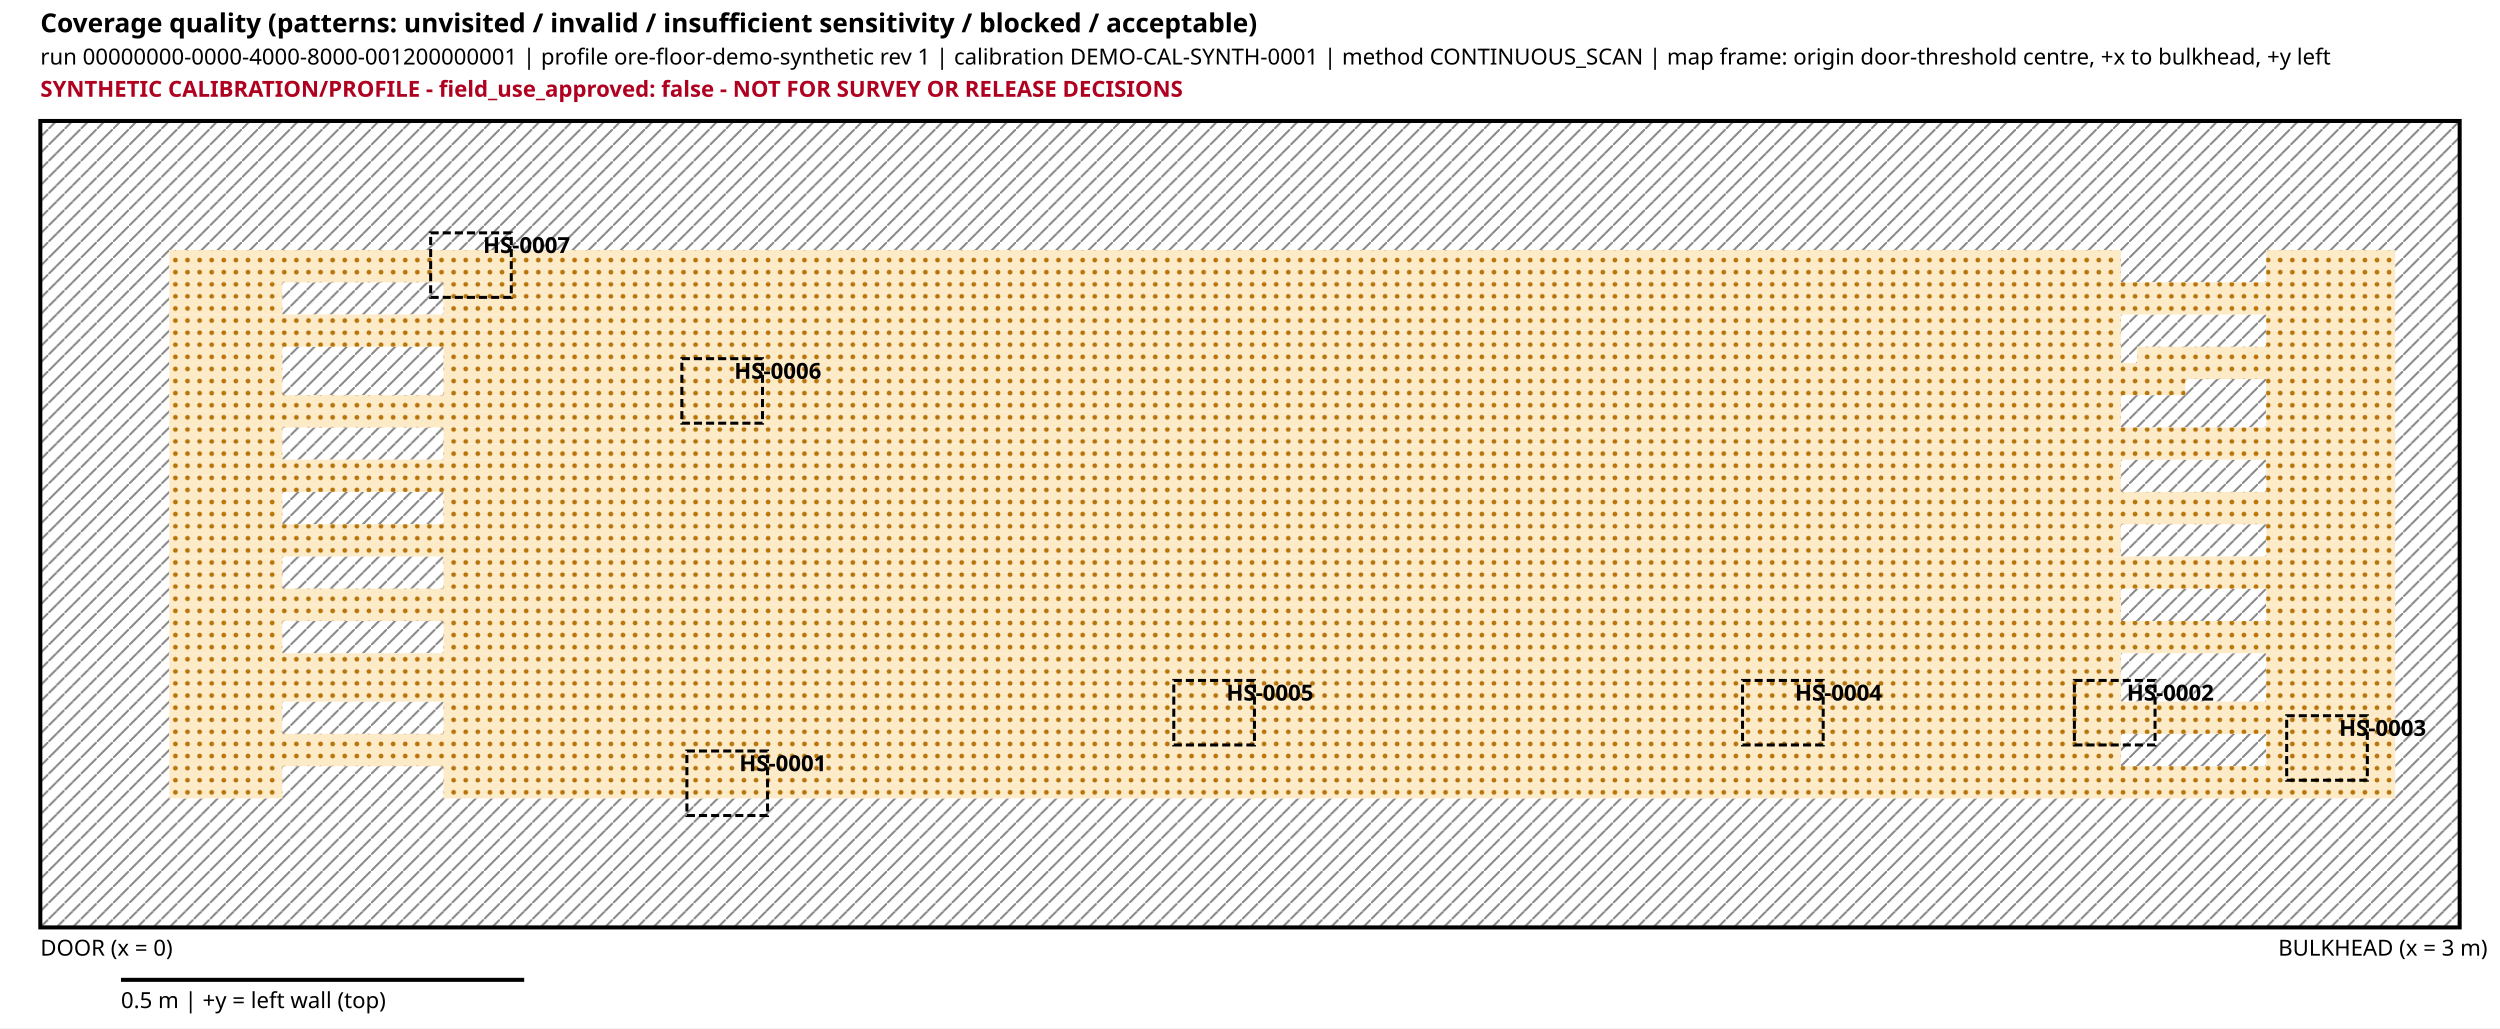
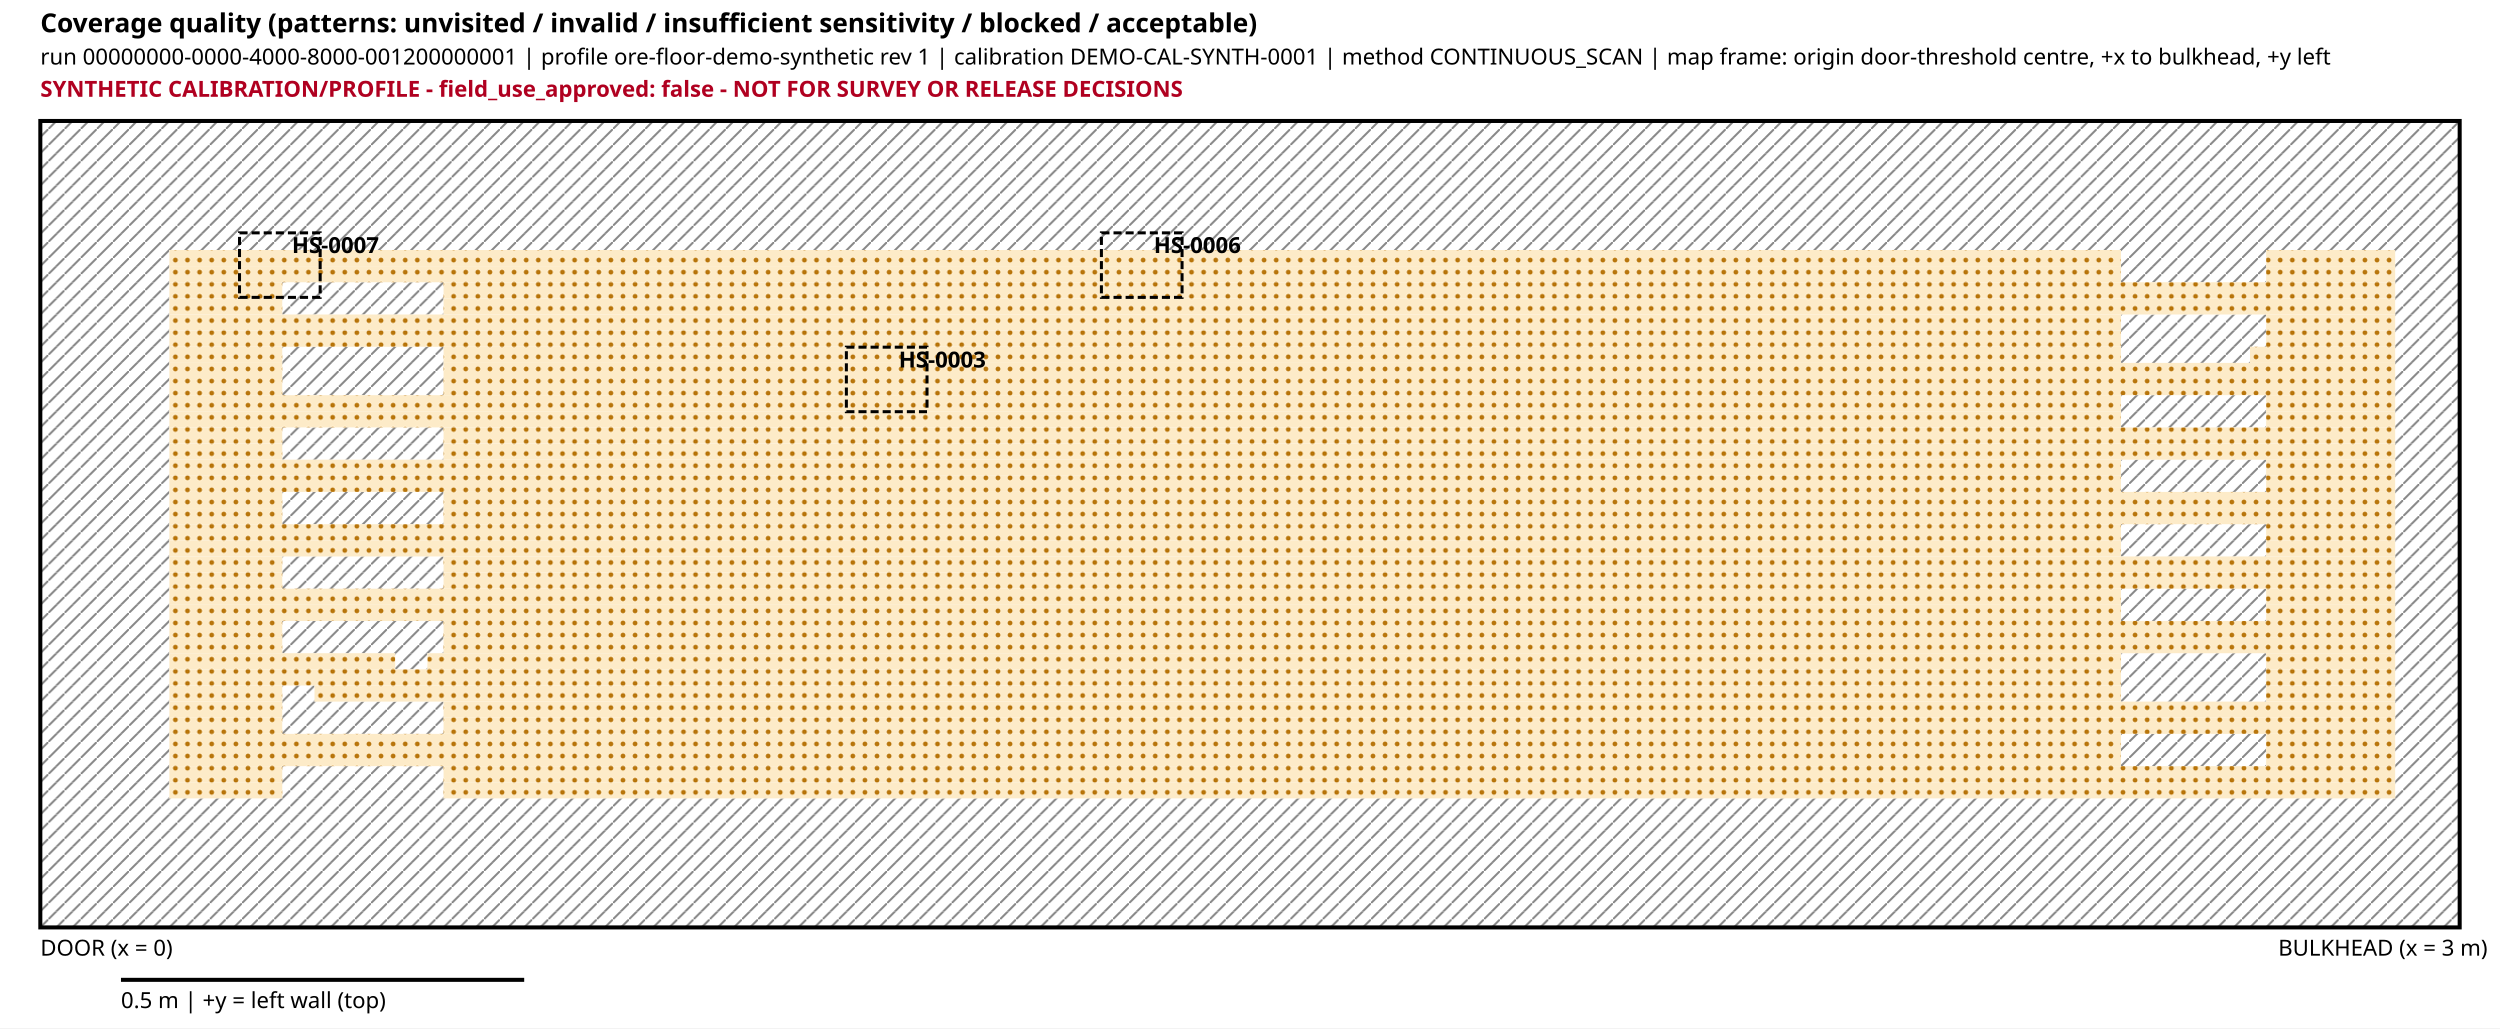
<svg xmlns="http://www.w3.org/2000/svg" width="1240" height="510" viewBox="0 0 1240 510" font-family="sans-serif" font-size="11">
  <defs>
    <pattern id="p-UNVISITED" width="8" height="8" patternUnits="userSpaceOnUse">
      <rect width="8" height="8" fill="#fff" />
      <path d="M0 8L8 0" stroke="#888" stroke-width="1" />
    </pattern>
    <pattern id="p-INVALID_DATA" width="8" height="8" patternUnits="userSpaceOnUse">
      <rect width="8" height="8" fill="#f6d5d5" />
      <path d="M0 0L8 8M0 8L8 0" stroke="#c83c3c" stroke-width="1" />
    </pattern>
    <pattern id="p-INSUFFICIENT_SENSITIVITY" width="6" height="6" patternUnits="userSpaceOnUse">
      <rect width="6" height="6" fill="#fdebc8" />
      <circle cx="3" cy="3" r="1.2" fill="#b9770e" />
    </pattern>
    <pattern id="p-BLOCKED" width="8" height="8" patternUnits="userSpaceOnUse">
      <rect width="8" height="8" fill="#e4dcf0" />
      <path d="M0 4H8" stroke="#785aa0" stroke-width="2" />
    </pattern>
    <pattern id="p-EXCLUDED" width="8" height="8" patternUnits="userSpaceOnUse">
      <rect width="8" height="8" fill="#5a5a5a" />
    </pattern>
    <pattern id="p-ACCEPTABLE" width="8" height="8" patternUnits="userSpaceOnUse">
      <rect width="8" height="8" fill="#2e8b57" />
    </pattern>
  </defs>
  <rect width="1240" height="510" fill="#fff" />
  <text x="20" y="16" font-size="13" font-weight="bold">Coverage quality (patterns: unvisited / invalid / insufficient sensitivity / blocked / acceptable)</text>
  <text x="20" y="32">run 00000000-0000-4000-8000-001200000001 | profile ore-floor-demo-synthetic rev 1 | calibration DEMO-CAL-SYNTH-0001 | method CONTINUOUS_SCAN | map frame: origin door-threshold centre, +x to bulkhead, +y left</text>
  <text x="20" y="48" fill="#b00020" font-weight="bold">SYNTHETIC CALIBRATION/PROFILE - field_use_approved: false - NOT FOR SURVEY OR RELEASE DECISIONS</text>
  <rect x="20.0" y="452.0" width="1200.0" height="8.0" fill="url(#p-UNVISITED)" />
  <rect x="20.0" y="444.0" width="1200.0" height="8.0" fill="url(#p-UNVISITED)" />
  <rect x="20.0" y="436.0" width="1200.0" height="8.0" fill="url(#p-UNVISITED)" />
  <rect x="20.0" y="428.0" width="1200.0" height="8.0" fill="url(#p-UNVISITED)" />
  <rect x="20.0" y="420.0" width="1200.0" height="8.0" fill="url(#p-UNVISITED)" />
  <rect x="20.0" y="412.0" width="1200.0" height="8.0" fill="url(#p-UNVISITED)" />
  <rect x="20.0" y="404.0" width="1200.0" height="8.0" fill="url(#p-UNVISITED)" />
  <rect x="20.0" y="396.0" width="1200.0" height="8.0" fill="url(#p-UNVISITED)" />
  <rect x="20.0" y="388.0" width="64.0" height="8.0" fill="url(#p-UNVISITED)" />
  <rect x="140.0" y="388.0" width="80.0" height="8.0" fill="url(#p-UNVISITED)" />
  <rect x="1188.0" y="388.0" width="32.0" height="8.0" fill="url(#p-UNVISITED)" />
  <rect x="20.0" y="380.0" width="64.0" height="8.0" fill="url(#p-UNVISITED)" />
  <rect x="140.0" y="380.0" width="80.0" height="8.0" fill="url(#p-UNVISITED)" />
  <rect x="1188.0" y="380.0" width="32.0" height="8.0" fill="url(#p-UNVISITED)" />
  <rect x="20.0" y="372.0" width="64.0" height="8.0" fill="url(#p-UNVISITED)" />
  <rect x="1052.0" y="372.0" width="72.0" height="8.0" fill="url(#p-UNVISITED)" />
  <rect x="1188.0" y="372.0" width="32.0" height="8.0" fill="url(#p-UNVISITED)" />
  <rect x="20.0" y="364.0" width="64.0" height="8.0" fill="url(#p-UNVISITED)" />
  <rect x="1052.0" y="364.0" width="72.0" height="8.0" fill="url(#p-UNVISITED)" />
  <rect x="1188.0" y="364.0" width="32.0" height="8.0" fill="url(#p-UNVISITED)" />
  <rect x="20.0" y="356.0" width="64.0" height="8.0" fill="url(#p-UNVISITED)" />
  <rect x="140.0" y="356.0" width="80.0" height="8.0" fill="url(#p-UNVISITED)" />
  <rect x="1188.0" y="356.0" width="32.0" height="8.0" fill="url(#p-UNVISITED)" />
  <rect x="20.0" y="348.0" width="64.0" height="8.0" fill="url(#p-UNVISITED)" />
  <rect x="140.0" y="348.0" width="80.0" height="8.0" fill="url(#p-UNVISITED)" />
  <rect x="1188.0" y="348.0" width="32.0" height="8.0" fill="url(#p-UNVISITED)" />
  <rect x="20.0" y="340.0" width="64.0" height="8.0" fill="url(#p-UNVISITED)" />
+   <rect x="140.0" y="340.0" width="16.0" height="8.0" fill="url(#p-UNVISITED)" />
  <rect x="1052.0" y="340.0" width="72.0" height="8.0" fill="url(#p-UNVISITED)" />
  <rect x="1188.0" y="340.0" width="32.0" height="8.0" fill="url(#p-UNVISITED)" />
  <rect x="20.0" y="332.0" width="64.0" height="8.0" fill="url(#p-UNVISITED)" />
  <rect x="1052.0" y="332.0" width="72.0" height="8.0" fill="url(#p-UNVISITED)" />
  <rect x="1188.0" y="332.0" width="32.0" height="8.0" fill="url(#p-UNVISITED)" />
  <rect x="20.0" y="324.0" width="64.0" height="8.0" fill="url(#p-UNVISITED)" />
+   <rect x="196.0" y="324.0" width="16.0" height="8.0" fill="url(#p-UNVISITED)" />
  <rect x="1052.0" y="324.0" width="72.0" height="8.0" fill="url(#p-UNVISITED)" />
  <rect x="1188.0" y="324.0" width="32.0" height="8.0" fill="url(#p-UNVISITED)" />
  <rect x="20.0" y="316.0" width="64.0" height="8.0" fill="url(#p-UNVISITED)" />
  <rect x="140.0" y="316.0" width="80.0" height="8.0" fill="url(#p-UNVISITED)" />
  <rect x="1188.0" y="316.0" width="32.0" height="8.0" fill="url(#p-UNVISITED)" />
  <rect x="20.0" y="308.0" width="64.0" height="8.0" fill="url(#p-UNVISITED)" />
  <rect x="140.0" y="308.0" width="80.0" height="8.0" fill="url(#p-UNVISITED)" />
  <rect x="1188.0" y="308.0" width="32.0" height="8.0" fill="url(#p-UNVISITED)" />
  <rect x="20.0" y="300.0" width="64.0" height="8.0" fill="url(#p-UNVISITED)" />
  <rect x="1052.0" y="300.0" width="72.0" height="8.0" fill="url(#p-UNVISITED)" />
  <rect x="1188.0" y="300.0" width="32.0" height="8.0" fill="url(#p-UNVISITED)" />
  <rect x="20.0" y="292.0" width="64.0" height="8.0" fill="url(#p-UNVISITED)" />
  <rect x="1052.0" y="292.0" width="72.0" height="8.0" fill="url(#p-UNVISITED)" />
  <rect x="1188.0" y="292.0" width="32.0" height="8.0" fill="url(#p-UNVISITED)" />
  <rect x="20.0" y="284.0" width="64.0" height="8.0" fill="url(#p-UNVISITED)" />
  <rect x="140.0" y="284.0" width="80.0" height="8.0" fill="url(#p-UNVISITED)" />
  <rect x="1188.0" y="284.0" width="32.0" height="8.0" fill="url(#p-UNVISITED)" />
  <rect x="20.0" y="276.0" width="64.0" height="8.0" fill="url(#p-UNVISITED)" />
  <rect x="140.0" y="276.0" width="80.0" height="8.0" fill="url(#p-UNVISITED)" />
  <rect x="1188.0" y="276.0" width="32.0" height="8.0" fill="url(#p-UNVISITED)" />
  <rect x="20.0" y="268.0" width="64.0" height="8.0" fill="url(#p-UNVISITED)" />
  <rect x="1052.0" y="268.0" width="72.0" height="8.0" fill="url(#p-UNVISITED)" />
  <rect x="1188.0" y="268.0" width="32.0" height="8.0" fill="url(#p-UNVISITED)" />
  <rect x="20.0" y="260.0" width="64.0" height="8.0" fill="url(#p-UNVISITED)" />
  <rect x="1052.0" y="260.0" width="72.0" height="8.0" fill="url(#p-UNVISITED)" />
  <rect x="1188.0" y="260.0" width="32.0" height="8.0" fill="url(#p-UNVISITED)" />
  <rect x="20.0" y="252.0" width="64.0" height="8.0" fill="url(#p-UNVISITED)" />
  <rect x="140.0" y="252.0" width="80.0" height="8.0" fill="url(#p-UNVISITED)" />
  <rect x="1188.0" y="252.0" width="32.0" height="8.0" fill="url(#p-UNVISITED)" />
  <rect x="20.0" y="244.0" width="64.0" height="8.0" fill="url(#p-UNVISITED)" />
  <rect x="140.0" y="244.0" width="80.0" height="8.0" fill="url(#p-UNVISITED)" />
  <rect x="1188.0" y="244.0" width="32.0" height="8.0" fill="url(#p-UNVISITED)" />
  <rect x="20.0" y="236.0" width="64.0" height="8.0" fill="url(#p-UNVISITED)" />
  <rect x="1052.0" y="236.0" width="72.0" height="8.0" fill="url(#p-UNVISITED)" />
  <rect x="1188.0" y="236.0" width="32.0" height="8.0" fill="url(#p-UNVISITED)" />
  <rect x="20.0" y="228.0" width="64.0" height="8.0" fill="url(#p-UNVISITED)" />
  <rect x="1052.0" y="228.0" width="72.0" height="8.0" fill="url(#p-UNVISITED)" />
  <rect x="1188.0" y="228.0" width="32.0" height="8.0" fill="url(#p-UNVISITED)" />
  <rect x="20.0" y="220.0" width="64.0" height="8.0" fill="url(#p-UNVISITED)" />
  <rect x="140.0" y="220.0" width="80.0" height="8.0" fill="url(#p-UNVISITED)" />
  <rect x="1188.0" y="220.0" width="32.0" height="8.0" fill="url(#p-UNVISITED)" />
  <rect x="20.0" y="212.0" width="64.0" height="8.0" fill="url(#p-UNVISITED)" />
  <rect x="140.0" y="212.0" width="80.0" height="8.0" fill="url(#p-UNVISITED)" />
  <rect x="1188.0" y="212.0" width="32.0" height="8.0" fill="url(#p-UNVISITED)" />
  <rect x="20.0" y="204.0" width="64.0" height="8.0" fill="url(#p-UNVISITED)" />
  <rect x="1052.0" y="204.0" width="72.0" height="8.0" fill="url(#p-UNVISITED)" />
  <rect x="1188.0" y="204.0" width="32.0" height="8.0" fill="url(#p-UNVISITED)" />
  <rect x="20.0" y="196.0" width="64.0" height="8.0" fill="url(#p-UNVISITED)" />
  <rect x="1052.0" y="196.0" width="72.0" height="8.0" fill="url(#p-UNVISITED)" />
  <rect x="1188.0" y="196.0" width="32.0" height="8.0" fill="url(#p-UNVISITED)" />
  <rect x="20.0" y="188.0" width="64.0" height="8.0" fill="url(#p-UNVISITED)" />
  <rect x="140.0" y="188.0" width="80.0" height="8.0" fill="url(#p-UNVISITED)" />
-   <rect x="1084.0" y="188.0" width="40.0" height="8.0" fill="url(#p-UNVISITED)" />
  <rect x="1188.0" y="188.0" width="32.0" height="8.0" fill="url(#p-UNVISITED)" />
  <rect x="20.0" y="180.0" width="64.0" height="8.0" fill="url(#p-UNVISITED)" />
  <rect x="140.0" y="180.0" width="80.0" height="8.0" fill="url(#p-UNVISITED)" />
  <rect x="1188.0" y="180.0" width="32.0" height="8.0" fill="url(#p-UNVISITED)" />
  <rect x="20.0" y="172.0" width="64.0" height="8.0" fill="url(#p-UNVISITED)" />
  <rect x="140.0" y="172.0" width="80.0" height="8.0" fill="url(#p-UNVISITED)" />
-   <rect x="1052.0" y="172.0" width="8.0" height="8.0" fill="url(#p-UNVISITED)" />
+   <rect x="1052.0" y="172.0" width="64.0" height="8.0" fill="url(#p-UNVISITED)" />
  <rect x="1188.0" y="172.0" width="32.0" height="8.0" fill="url(#p-UNVISITED)" />
  <rect x="20.0" y="164.0" width="64.0" height="8.0" fill="url(#p-UNVISITED)" />
  <rect x="1052.0" y="164.0" width="72.0" height="8.0" fill="url(#p-UNVISITED)" />
  <rect x="1188.0" y="164.0" width="32.0" height="8.0" fill="url(#p-UNVISITED)" />
  <rect x="20.0" y="156.0" width="64.0" height="8.0" fill="url(#p-UNVISITED)" />
  <rect x="1052.0" y="156.0" width="72.0" height="8.0" fill="url(#p-UNVISITED)" />
  <rect x="1188.0" y="156.0" width="32.0" height="8.0" fill="url(#p-UNVISITED)" />
  <rect x="20.0" y="148.0" width="64.0" height="8.0" fill="url(#p-UNVISITED)" />
  <rect x="140.0" y="148.0" width="80.0" height="8.0" fill="url(#p-UNVISITED)" />
  <rect x="1188.0" y="148.0" width="32.0" height="8.0" fill="url(#p-UNVISITED)" />
  <rect x="20.0" y="140.0" width="64.0" height="8.0" fill="url(#p-UNVISITED)" />
  <rect x="140.0" y="140.0" width="80.0" height="8.0" fill="url(#p-UNVISITED)" />
  <rect x="1188.0" y="140.0" width="32.0" height="8.0" fill="url(#p-UNVISITED)" />
  <rect x="20.0" y="132.0" width="64.0" height="8.0" fill="url(#p-UNVISITED)" />
  <rect x="1052.0" y="132.0" width="72.0" height="8.0" fill="url(#p-UNVISITED)" />
  <rect x="1188.0" y="132.0" width="32.0" height="8.0" fill="url(#p-UNVISITED)" />
  <rect x="20.0" y="124.0" width="64.0" height="8.0" fill="url(#p-UNVISITED)" />
  <rect x="1052.0" y="124.0" width="72.0" height="8.0" fill="url(#p-UNVISITED)" />
  <rect x="1188.0" y="124.0" width="32.0" height="8.0" fill="url(#p-UNVISITED)" />
  <rect x="20.0" y="116.0" width="1200.0" height="8.0" fill="url(#p-UNVISITED)" />
  <rect x="20.0" y="108.0" width="1200.0" height="8.0" fill="url(#p-UNVISITED)" />
  <rect x="20.0" y="100.0" width="1200.0" height="8.0" fill="url(#p-UNVISITED)" />
  <rect x="20.0" y="92.0" width="1200.0" height="8.0" fill="url(#p-UNVISITED)" />
  <rect x="20.0" y="84.0" width="1200.0" height="8.0" fill="url(#p-UNVISITED)" />
  <rect x="20.0" y="76.0" width="1200.0" height="8.0" fill="url(#p-UNVISITED)" />
  <rect x="20.0" y="68.0" width="1200.0" height="8.0" fill="url(#p-UNVISITED)" />
  <rect x="20.0" y="60.0" width="1200.0" height="8.0" fill="url(#p-UNVISITED)" />
  <rect x="84.0" y="388.0" width="56.0" height="8.0" fill="url(#p-INSUFFICIENT_SENSITIVITY)" />
  <rect x="220.0" y="388.0" width="968.0" height="8.0" fill="url(#p-INSUFFICIENT_SENSITIVITY)" />
  <rect x="84.0" y="380.0" width="56.0" height="8.0" fill="url(#p-INSUFFICIENT_SENSITIVITY)" />
  <rect x="220.0" y="380.0" width="968.0" height="8.0" fill="url(#p-INSUFFICIENT_SENSITIVITY)" />
  <rect x="84.0" y="372.0" width="968.0" height="8.0" fill="url(#p-INSUFFICIENT_SENSITIVITY)" />
  <rect x="1124.0" y="372.0" width="64.0" height="8.0" fill="url(#p-INSUFFICIENT_SENSITIVITY)" />
  <rect x="84.0" y="364.0" width="968.0" height="8.0" fill="url(#p-INSUFFICIENT_SENSITIVITY)" />
  <rect x="1124.0" y="364.0" width="64.0" height="8.0" fill="url(#p-INSUFFICIENT_SENSITIVITY)" />
  <rect x="84.0" y="356.0" width="56.0" height="8.0" fill="url(#p-INSUFFICIENT_SENSITIVITY)" />
  <rect x="220.0" y="356.0" width="968.0" height="8.0" fill="url(#p-INSUFFICIENT_SENSITIVITY)" />
  <rect x="84.0" y="348.0" width="56.0" height="8.0" fill="url(#p-INSUFFICIENT_SENSITIVITY)" />
  <rect x="220.0" y="348.0" width="968.0" height="8.0" fill="url(#p-INSUFFICIENT_SENSITIVITY)" />
-   <rect x="84.0" y="340.0" width="968.0" height="8.0" fill="url(#p-INSUFFICIENT_SENSITIVITY)" />
+   <rect x="84.0" y="340.0" width="56.0" height="8.0" fill="url(#p-INSUFFICIENT_SENSITIVITY)" />
+   <rect x="156.0" y="340.0" width="896.0" height="8.0" fill="url(#p-INSUFFICIENT_SENSITIVITY)" />
  <rect x="1124.0" y="340.0" width="64.0" height="8.0" fill="url(#p-INSUFFICIENT_SENSITIVITY)" />
  <rect x="84.0" y="332.0" width="968.0" height="8.0" fill="url(#p-INSUFFICIENT_SENSITIVITY)" />
  <rect x="1124.0" y="332.0" width="64.0" height="8.0" fill="url(#p-INSUFFICIENT_SENSITIVITY)" />
-   <rect x="84.0" y="324.0" width="968.0" height="8.0" fill="url(#p-INSUFFICIENT_SENSITIVITY)" />
+   <rect x="84.0" y="324.0" width="112.0" height="8.0" fill="url(#p-INSUFFICIENT_SENSITIVITY)" />
+   <rect x="212.0" y="324.0" width="840.0" height="8.0" fill="url(#p-INSUFFICIENT_SENSITIVITY)" />
  <rect x="1124.0" y="324.0" width="64.0" height="8.0" fill="url(#p-INSUFFICIENT_SENSITIVITY)" />
  <rect x="84.0" y="316.0" width="56.0" height="8.0" fill="url(#p-INSUFFICIENT_SENSITIVITY)" />
  <rect x="220.0" y="316.0" width="968.0" height="8.0" fill="url(#p-INSUFFICIENT_SENSITIVITY)" />
  <rect x="84.0" y="308.0" width="56.0" height="8.0" fill="url(#p-INSUFFICIENT_SENSITIVITY)" />
  <rect x="220.0" y="308.0" width="968.0" height="8.0" fill="url(#p-INSUFFICIENT_SENSITIVITY)" />
  <rect x="84.0" y="300.0" width="968.0" height="8.0" fill="url(#p-INSUFFICIENT_SENSITIVITY)" />
  <rect x="1124.0" y="300.0" width="64.0" height="8.0" fill="url(#p-INSUFFICIENT_SENSITIVITY)" />
  <rect x="84.0" y="292.0" width="968.0" height="8.0" fill="url(#p-INSUFFICIENT_SENSITIVITY)" />
  <rect x="1124.0" y="292.0" width="64.0" height="8.0" fill="url(#p-INSUFFICIENT_SENSITIVITY)" />
  <rect x="84.0" y="284.0" width="56.0" height="8.0" fill="url(#p-INSUFFICIENT_SENSITIVITY)" />
  <rect x="220.0" y="284.0" width="968.0" height="8.0" fill="url(#p-INSUFFICIENT_SENSITIVITY)" />
  <rect x="84.0" y="276.0" width="56.0" height="8.0" fill="url(#p-INSUFFICIENT_SENSITIVITY)" />
  <rect x="220.0" y="276.0" width="968.0" height="8.0" fill="url(#p-INSUFFICIENT_SENSITIVITY)" />
  <rect x="84.0" y="268.0" width="968.0" height="8.0" fill="url(#p-INSUFFICIENT_SENSITIVITY)" />
  <rect x="1124.0" y="268.0" width="64.0" height="8.0" fill="url(#p-INSUFFICIENT_SENSITIVITY)" />
  <rect x="84.0" y="260.0" width="968.0" height="8.0" fill="url(#p-INSUFFICIENT_SENSITIVITY)" />
  <rect x="1124.0" y="260.0" width="64.0" height="8.0" fill="url(#p-INSUFFICIENT_SENSITIVITY)" />
  <rect x="84.0" y="252.0" width="56.0" height="8.0" fill="url(#p-INSUFFICIENT_SENSITIVITY)" />
  <rect x="220.0" y="252.0" width="968.0" height="8.0" fill="url(#p-INSUFFICIENT_SENSITIVITY)" />
  <rect x="84.0" y="244.0" width="56.0" height="8.0" fill="url(#p-INSUFFICIENT_SENSITIVITY)" />
  <rect x="220.0" y="244.0" width="968.0" height="8.0" fill="url(#p-INSUFFICIENT_SENSITIVITY)" />
  <rect x="84.0" y="236.0" width="968.0" height="8.0" fill="url(#p-INSUFFICIENT_SENSITIVITY)" />
  <rect x="1124.0" y="236.0" width="64.0" height="8.0" fill="url(#p-INSUFFICIENT_SENSITIVITY)" />
  <rect x="84.0" y="228.0" width="968.0" height="8.0" fill="url(#p-INSUFFICIENT_SENSITIVITY)" />
  <rect x="1124.0" y="228.0" width="64.0" height="8.0" fill="url(#p-INSUFFICIENT_SENSITIVITY)" />
  <rect x="84.0" y="220.0" width="56.0" height="8.0" fill="url(#p-INSUFFICIENT_SENSITIVITY)" />
  <rect x="220.0" y="220.0" width="968.0" height="8.0" fill="url(#p-INSUFFICIENT_SENSITIVITY)" />
  <rect x="84.0" y="212.0" width="56.0" height="8.0" fill="url(#p-INSUFFICIENT_SENSITIVITY)" />
  <rect x="220.0" y="212.0" width="968.0" height="8.0" fill="url(#p-INSUFFICIENT_SENSITIVITY)" />
  <rect x="84.0" y="204.0" width="968.0" height="8.0" fill="url(#p-INSUFFICIENT_SENSITIVITY)" />
  <rect x="1124.0" y="204.0" width="64.0" height="8.0" fill="url(#p-INSUFFICIENT_SENSITIVITY)" />
  <rect x="84.0" y="196.0" width="968.0" height="8.0" fill="url(#p-INSUFFICIENT_SENSITIVITY)" />
  <rect x="1124.0" y="196.0" width="64.0" height="8.0" fill="url(#p-INSUFFICIENT_SENSITIVITY)" />
  <rect x="84.0" y="188.0" width="56.0" height="8.0" fill="url(#p-INSUFFICIENT_SENSITIVITY)" />
-   <rect x="220.0" y="188.0" width="864.0" height="8.0" fill="url(#p-INSUFFICIENT_SENSITIVITY)" />
-   <rect x="1124.0" y="188.0" width="64.0" height="8.0" fill="url(#p-INSUFFICIENT_SENSITIVITY)" />
+   <rect x="220.0" y="188.0" width="968.0" height="8.0" fill="url(#p-INSUFFICIENT_SENSITIVITY)" />
  <rect x="84.0" y="180.0" width="56.0" height="8.0" fill="url(#p-INSUFFICIENT_SENSITIVITY)" />
  <rect x="220.0" y="180.0" width="968.0" height="8.0" fill="url(#p-INSUFFICIENT_SENSITIVITY)" />
  <rect x="84.0" y="172.0" width="56.0" height="8.0" fill="url(#p-INSUFFICIENT_SENSITIVITY)" />
  <rect x="220.0" y="172.0" width="832.0" height="8.0" fill="url(#p-INSUFFICIENT_SENSITIVITY)" />
-   <rect x="1060.0" y="172.0" width="128.0" height="8.0" fill="url(#p-INSUFFICIENT_SENSITIVITY)" />
+   <rect x="1116.0" y="172.0" width="72.0" height="8.0" fill="url(#p-INSUFFICIENT_SENSITIVITY)" />
  <rect x="84.0" y="164.0" width="968.0" height="8.0" fill="url(#p-INSUFFICIENT_SENSITIVITY)" />
  <rect x="1124.0" y="164.0" width="64.0" height="8.0" fill="url(#p-INSUFFICIENT_SENSITIVITY)" />
  <rect x="84.0" y="156.0" width="968.0" height="8.0" fill="url(#p-INSUFFICIENT_SENSITIVITY)" />
  <rect x="1124.0" y="156.0" width="64.0" height="8.0" fill="url(#p-INSUFFICIENT_SENSITIVITY)" />
  <rect x="84.0" y="148.0" width="56.0" height="8.0" fill="url(#p-INSUFFICIENT_SENSITIVITY)" />
  <rect x="220.0" y="148.0" width="968.0" height="8.0" fill="url(#p-INSUFFICIENT_SENSITIVITY)" />
  <rect x="84.0" y="140.0" width="56.0" height="8.0" fill="url(#p-INSUFFICIENT_SENSITIVITY)" />
  <rect x="220.0" y="140.0" width="968.0" height="8.0" fill="url(#p-INSUFFICIENT_SENSITIVITY)" />
  <rect x="84.0" y="132.0" width="968.0" height="8.0" fill="url(#p-INSUFFICIENT_SENSITIVITY)" />
  <rect x="1124.0" y="132.0" width="64.0" height="8.0" fill="url(#p-INSUFFICIENT_SENSITIVITY)" />
  <rect x="84.0" y="124.0" width="968.0" height="8.0" fill="url(#p-INSUFFICIENT_SENSITIVITY)" />
  <rect x="1124.0" y="124.0" width="64.0" height="8.0" fill="url(#p-INSUFFICIENT_SENSITIVITY)" />
  <rect x="20.0" y="60.0" width="1200.0" height="400.0" fill="none" stroke="#000" stroke-width="2" />
  <text x="20.0" y="474.0">DOOR (x = 0)</text>
  <text x="1130.0" y="474.0">BULKHEAD (x = 3 m)</text>
  <line x1="60.0" y1="486.0" x2="260.0" y2="486.0" stroke="#000" stroke-width="2" />
  <text x="60.0" y="500.0">0.5 m | +y = left wall (top)</text>
-   <polygon points="340.7,404.5 380.7,404.5 380.7,372.5 340.7,372.5" fill="none" stroke="#000" stroke-width="1.5" stroke-dasharray="4 2" />
-   <text x="366.7" y="382.5" font-weight="bold">HS-0001</text>
-   <polygon points="1028.9,369.5 1068.9,369.5 1068.9,337.5 1028.9,337.5" fill="none" stroke="#000" stroke-width="1.5" stroke-dasharray="4 2" />
-   <text x="1054.9" y="347.5" font-weight="bold">HS-0002</text>
-   <polygon points="1134.2,387.0 1174.2,387.0 1174.2,355.0 1134.2,355.0" fill="none" stroke="#000" stroke-width="1.5" stroke-dasharray="4 2" />
-   <text x="1160.2" y="365.0" font-weight="bold">HS-0003</text>
-   <polygon points="864.3,369.5 904.3,369.5 904.3,337.5 864.3,337.5" fill="none" stroke="#000" stroke-width="1.5" stroke-dasharray="4 2" />
-   <text x="890.3" y="347.5" font-weight="bold">HS-0004</text>
-   <polygon points="582.2,369.5 622.2,369.5 622.2,337.5 582.2,337.5" fill="none" stroke="#000" stroke-width="1.5" stroke-dasharray="4 2" />
-   <text x="608.3" y="347.5" font-weight="bold">HS-0005</text>
-   <polygon points="338.2,209.9 378.2,209.9 378.2,177.9 338.2,177.9" fill="none" stroke="#000" stroke-width="1.5" stroke-dasharray="4 2" />
-   <text x="364.2" y="187.9" font-weight="bold">HS-0006</text>
-   <polygon points="253.6,115.5 213.6,115.5 213.6,147.5 253.6,147.5" fill="none" stroke="#000" stroke-width="1.5" stroke-dasharray="4 2" />
-   <text x="239.6" y="125.5" font-weight="bold">HS-0007</text>
+   <polygon points="459.8,172.2 419.8,172.2 419.8,204.2 459.8,204.2" fill="none" stroke="#000" stroke-width="1.5" stroke-dasharray="4 2" />
+   <text x="445.8" y="182.3" font-weight="bold">HS-0003</text>
+   <polygon points="586.3,115.5 546.3,115.5 546.3,147.5 586.3,147.5" fill="none" stroke="#000" stroke-width="1.5" stroke-dasharray="4 2" />
+   <text x="572.3" y="125.5" font-weight="bold">HS-0006</text>
+   <polygon points="158.8,115.5 118.8,115.5 118.8,147.5 158.8,147.5" fill="none" stroke="#000" stroke-width="1.5" stroke-dasharray="4 2" />
+   <text x="144.8" y="125.5" font-weight="bold">HS-0007</text>
</svg>
